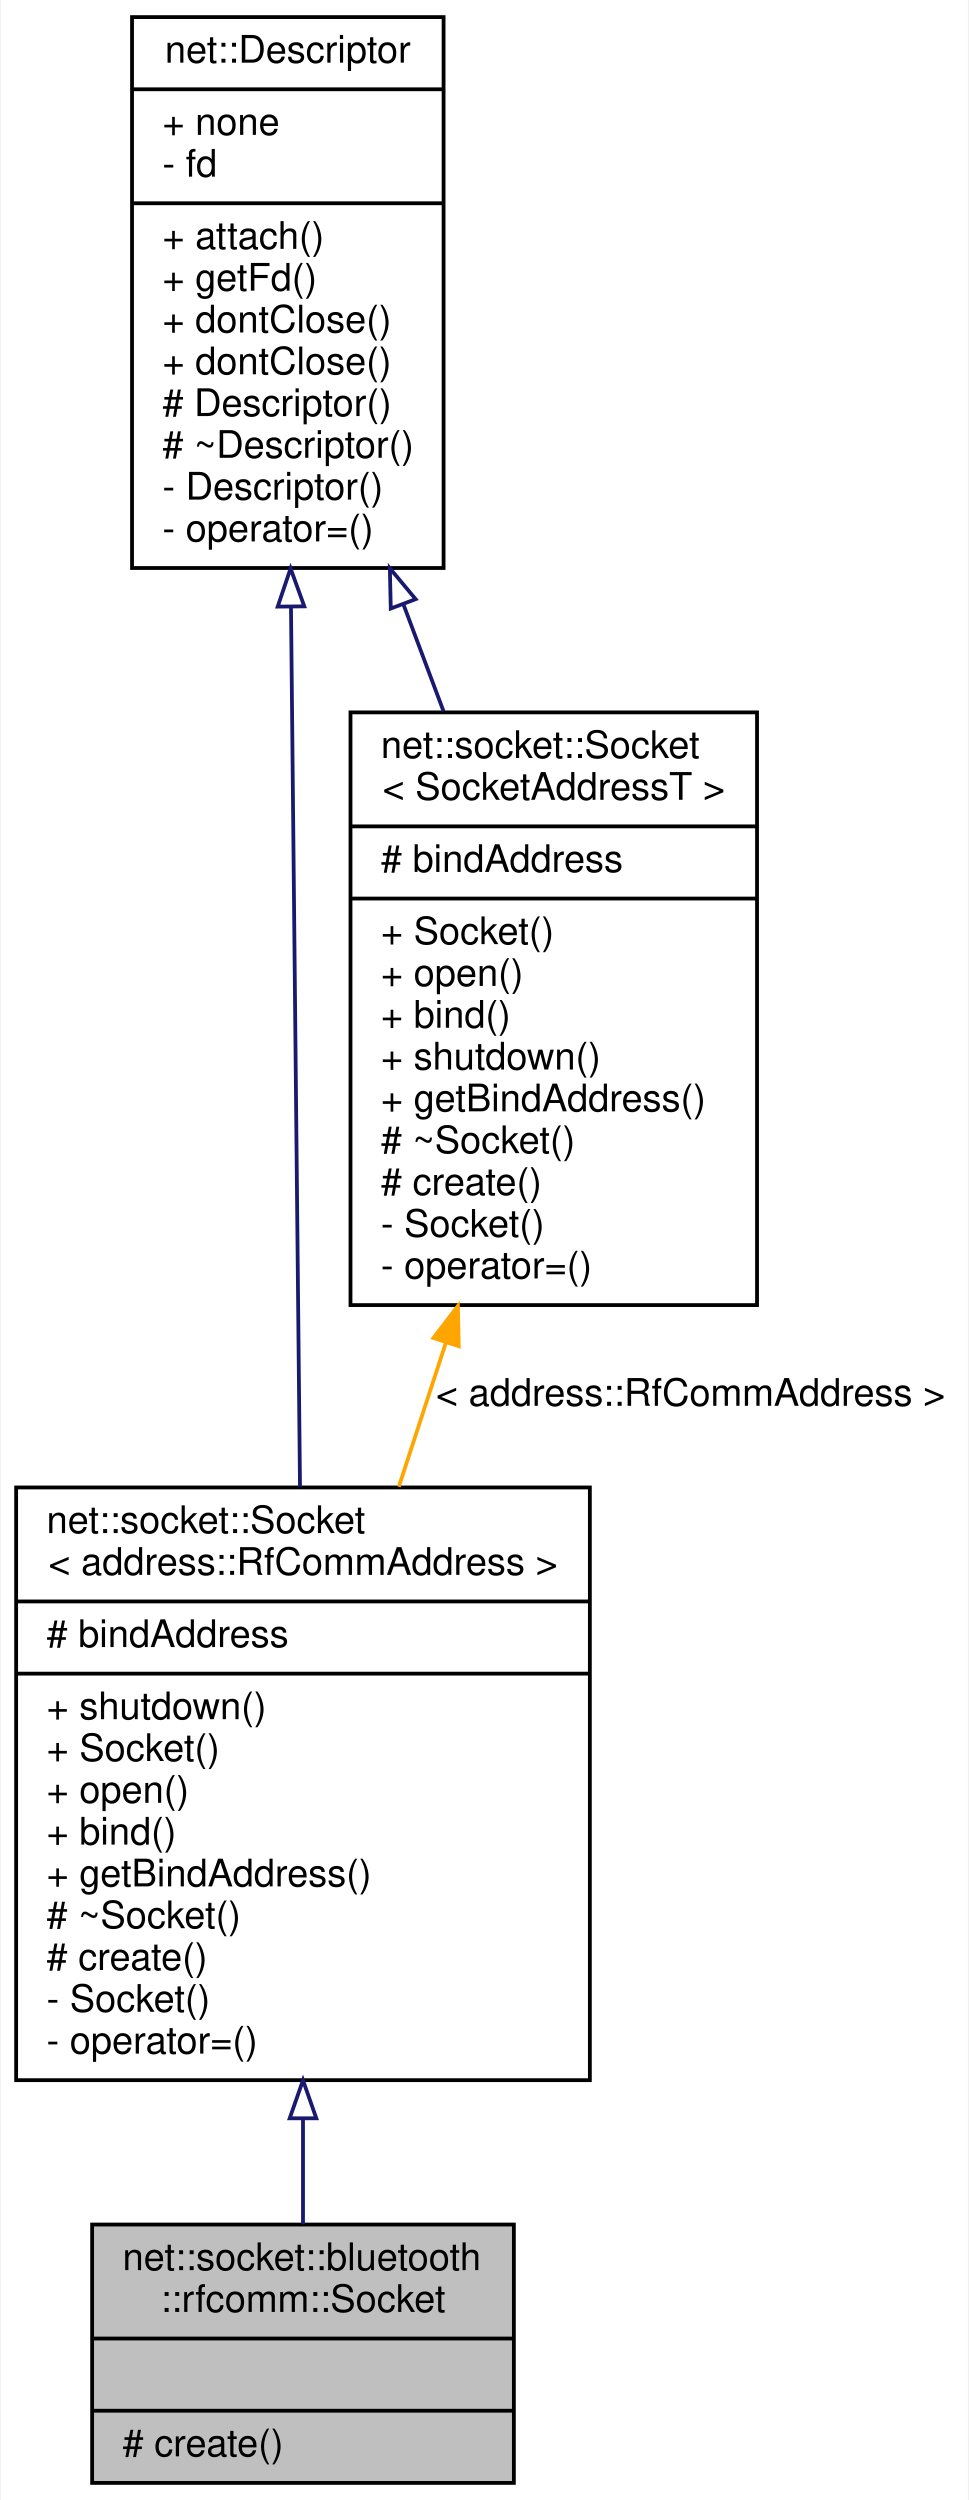
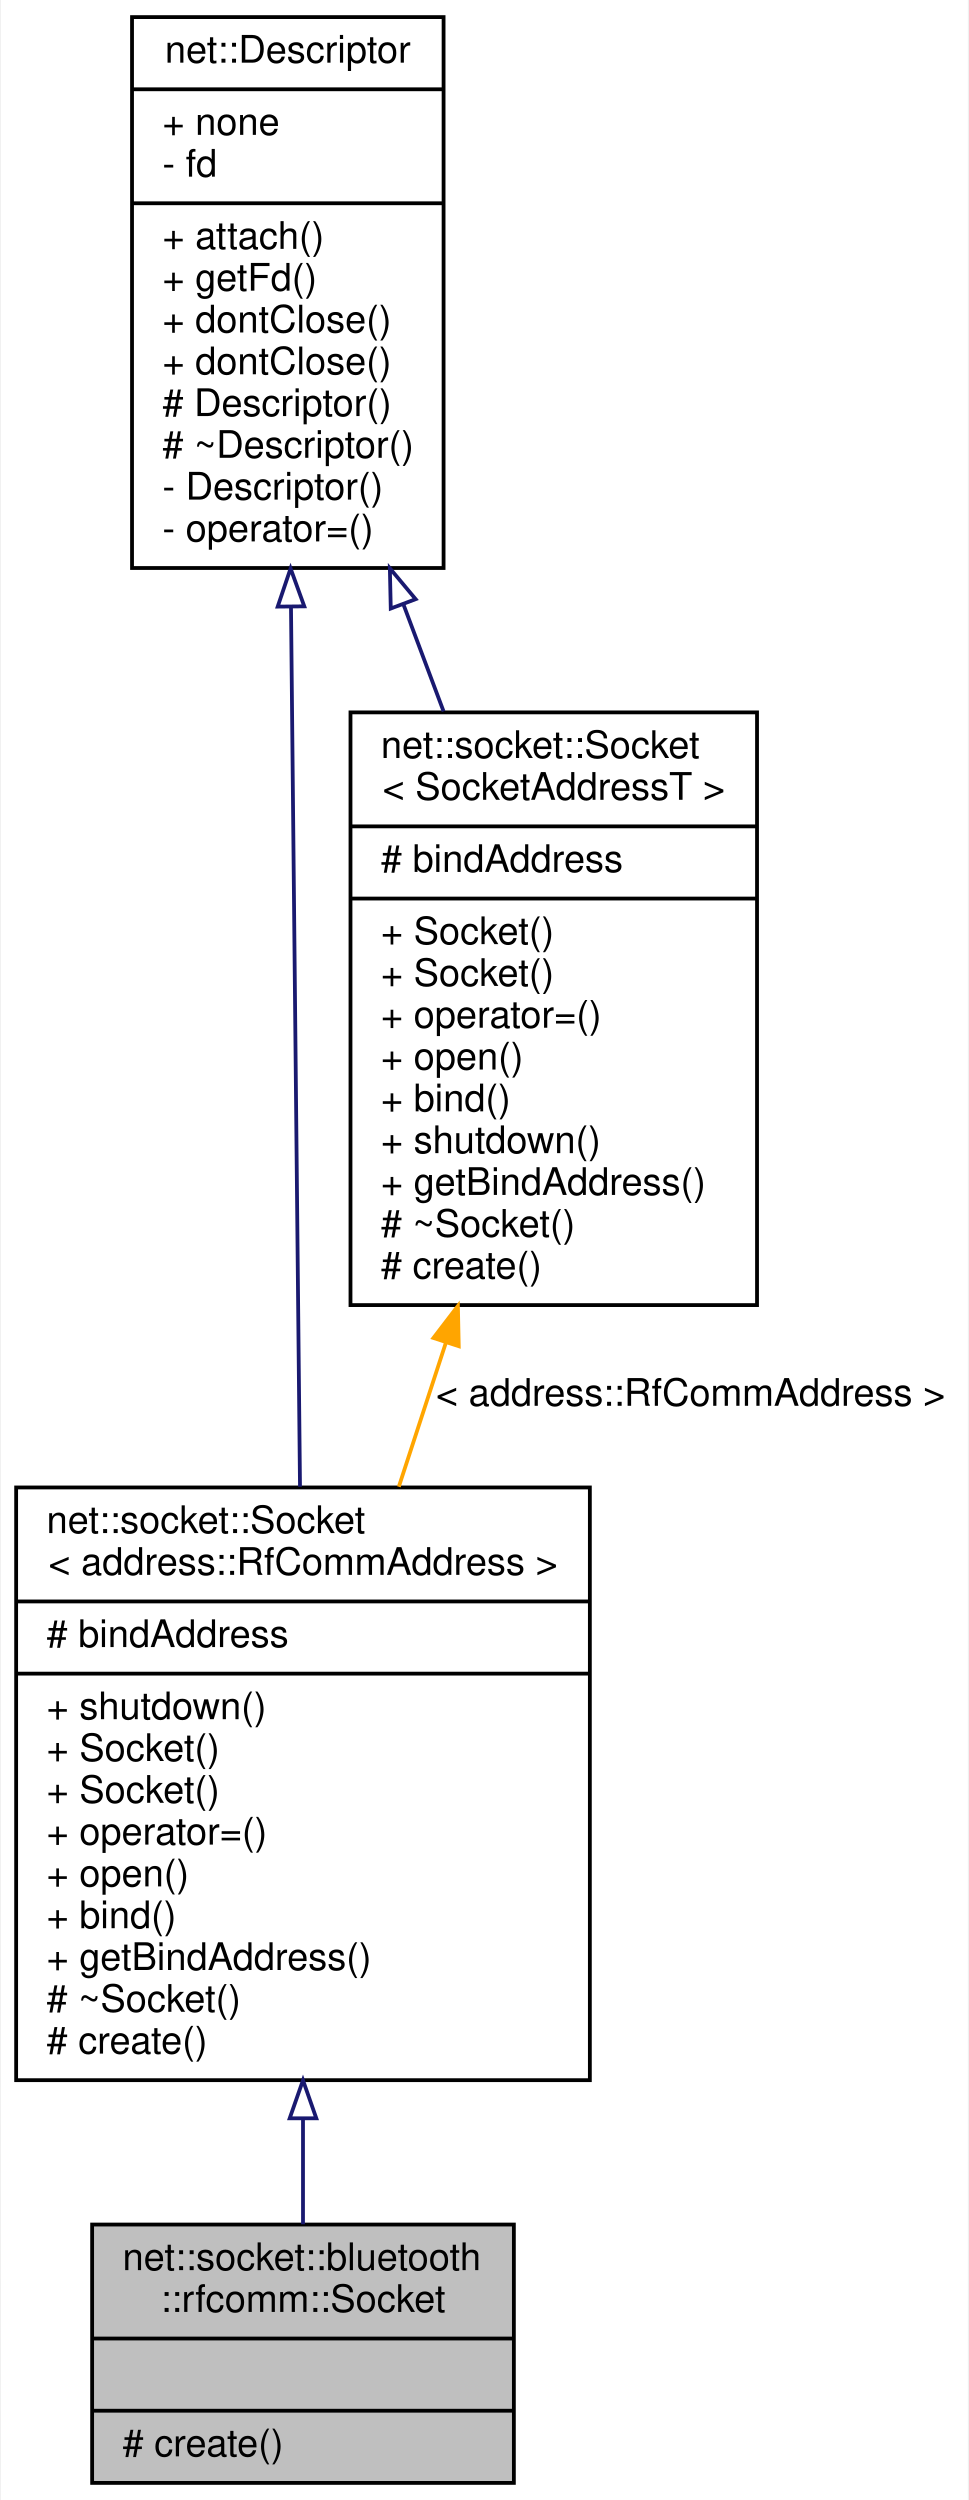
<svg xmlns="http://www.w3.org/2000/svg" xmlns:xlink="http://www.w3.org/1999/xlink" width="255pt" height="658pt" viewBox="0.00 0.00 254.50 658.00">
  <g id="graph0" class="graph" transform="scale(1 1) rotate(0) translate(4 654)">
    <polygon fill="white" stroke="transparent" points="-4,4 -4,-654 250.5,-654 250.5,4 -4,4" />
    <g id="node1" class="node">
      <g id="a_node1">
        <a xlink:title=" ">
          <polygon fill="#bfbfbf" stroke="black" points="20,-0.5 20,-68.5 131,-68.5 131,-0.5 20,-0.5" />
          <text text-anchor="start" x="28" y="-56.5" font-family="Helvetica,sans-Serif" font-size="10.00">net::socket::bluetooth</text>
          <text text-anchor="middle" x="75.5" y="-45.5" font-family="Helvetica,sans-Serif" font-size="10.00">::rfcomm::Socket</text>
          <polyline fill="none" stroke="black" points="20,-38.5 131,-38.5 " />
          <text text-anchor="middle" x="75.5" y="-26.5" font-family="Helvetica,sans-Serif" font-size="10.00"> </text>
          <polyline fill="none" stroke="black" points="20,-19.5 131,-19.5 " />
          <text text-anchor="start" x="28" y="-7.5" font-family="Helvetica,sans-Serif" font-size="10.00"># create()</text>
        </a>
      </g>
    </g>
    <g id="node2" class="node">
      <g id="a_node2">
        <a xlink:href="classnet_1_1socket_1_1_socket.html" target="_top" xlink:title=" ">
          <polygon fill="white" stroke="black" points="0,-106.5 0,-262.5 151,-262.5 151,-106.5 0,-106.5" />
          <text text-anchor="start" x="8" y="-250.5" font-family="Helvetica,sans-Serif" font-size="10.00">net::socket::Socket</text>
          <text text-anchor="middle" x="75.5" y="-239.5" font-family="Helvetica,sans-Serif" font-size="10.00">&lt; address::RfCommAddress &gt;</text>
          <polyline fill="none" stroke="black" points="0,-232.5 151,-232.5 " />
          <text text-anchor="start" x="8" y="-220.5" font-family="Helvetica,sans-Serif" font-size="10.00"># bindAddress</text>
          <polyline fill="none" stroke="black" points="0,-213.5 151,-213.5 " />
          <text text-anchor="start" x="8" y="-201.5" font-family="Helvetica,sans-Serif" font-size="10.00">+ shutdown()</text>
          <text text-anchor="start" x="8" y="-190.5" font-family="Helvetica,sans-Serif" font-size="10.00">+ Socket()</text>
-           <text text-anchor="start" x="8" y="-179.5" font-family="Helvetica,sans-Serif" font-size="10.00">+ open()</text>
-           <text text-anchor="start" x="8" y="-168.5" font-family="Helvetica,sans-Serif" font-size="10.00">+ bind()</text>
-           <text text-anchor="start" x="8" y="-157.5" font-family="Helvetica,sans-Serif" font-size="10.00">+ getBindAddress()</text>
-           <text text-anchor="start" x="8" y="-146.5" font-family="Helvetica,sans-Serif" font-size="10.00"># ~Socket()</text>
-           <text text-anchor="start" x="8" y="-135.5" font-family="Helvetica,sans-Serif" font-size="10.00"># create()</text>
-           <text text-anchor="start" x="8" y="-124.5" font-family="Helvetica,sans-Serif" font-size="10.00">- Socket()</text>
-           <text text-anchor="start" x="8" y="-113.5" font-family="Helvetica,sans-Serif" font-size="10.00">- operator=()</text>
+           <text text-anchor="start" x="8" y="-179.5" font-family="Helvetica,sans-Serif" font-size="10.00">+ Socket()</text>
+           <text text-anchor="start" x="8" y="-168.5" font-family="Helvetica,sans-Serif" font-size="10.00">+ operator=()</text>
+           <text text-anchor="start" x="8" y="-157.5" font-family="Helvetica,sans-Serif" font-size="10.00">+ open()</text>
+           <text text-anchor="start" x="8" y="-146.5" font-family="Helvetica,sans-Serif" font-size="10.00">+ bind()</text>
+           <text text-anchor="start" x="8" y="-135.5" font-family="Helvetica,sans-Serif" font-size="10.00">+ getBindAddress()</text>
+           <text text-anchor="start" x="8" y="-124.5" font-family="Helvetica,sans-Serif" font-size="10.00"># ~Socket()</text>
+           <text text-anchor="start" x="8" y="-113.5" font-family="Helvetica,sans-Serif" font-size="10.00"># create()</text>
        </a>
      </g>
    </g>
    <g id="edge1" class="edge">
      <path fill="none" stroke="midnightblue" d="M75.5,-96.2C75.5,-86.43 75.5,-76.98 75.5,-68.57" />
      <polygon fill="none" stroke="midnightblue" points="72,-96.47 75.5,-106.47 79,-96.47 72,-96.47" />
    </g>
    <g id="node3" class="node">
      <g id="a_node3">
        <a xlink:href="classnet_1_1_descriptor.html" target="_top" xlink:title=" ">
          <polygon fill="white" stroke="black" points="30.5,-504.5 30.5,-649.5 112.5,-649.5 112.5,-504.5 30.5,-504.5" />
          <text text-anchor="middle" x="71.5" y="-637.5" font-family="Helvetica,sans-Serif" font-size="10.00">net::Descriptor</text>
          <polyline fill="none" stroke="black" points="30.5,-630.5 112.5,-630.5 " />
          <text text-anchor="start" x="38.5" y="-618.5" font-family="Helvetica,sans-Serif" font-size="10.00">+ none</text>
          <text text-anchor="start" x="38.5" y="-607.5" font-family="Helvetica,sans-Serif" font-size="10.00">- fd</text>
          <polyline fill="none" stroke="black" points="30.5,-600.5 112.5,-600.5 " />
          <text text-anchor="start" x="38.5" y="-588.5" font-family="Helvetica,sans-Serif" font-size="10.00">+ attach()</text>
          <text text-anchor="start" x="38.5" y="-577.5" font-family="Helvetica,sans-Serif" font-size="10.00">+ getFd()</text>
          <text text-anchor="start" x="38.5" y="-566.5" font-family="Helvetica,sans-Serif" font-size="10.00">+ dontClose()</text>
          <text text-anchor="start" x="38.5" y="-555.5" font-family="Helvetica,sans-Serif" font-size="10.00">+ dontClose()</text>
          <text text-anchor="start" x="38.5" y="-544.5" font-family="Helvetica,sans-Serif" font-size="10.00"># Descriptor()</text>
          <text text-anchor="start" x="38.5" y="-533.5" font-family="Helvetica,sans-Serif" font-size="10.00"># ~Descriptor()</text>
          <text text-anchor="start" x="38.5" y="-522.5" font-family="Helvetica,sans-Serif" font-size="10.00">- Descriptor()</text>
          <text text-anchor="start" x="38.5" y="-511.5" font-family="Helvetica,sans-Serif" font-size="10.00">- operator=()</text>
        </a>
      </g>
    </g>
    <g id="edge2" class="edge">
      <path fill="none" stroke="midnightblue" d="M72.34,-494.11C73.04,-425.92 74.02,-329.53 74.71,-262.69" />
      <polygon fill="none" stroke="midnightblue" points="68.84,-494.34 72.23,-504.38 75.84,-494.41 68.84,-494.34" />
    </g>
    <g id="node4" class="node">
      <g id="a_node4">
        <a xlink:href="classnet_1_1socket_1_1_socket.html" target="_top" xlink:title=" ">
          <polygon fill="white" stroke="black" points="88,-310.5 88,-466.5 195,-466.5 195,-310.5 88,-310.5" />
          <text text-anchor="start" x="96" y="-454.5" font-family="Helvetica,sans-Serif" font-size="10.00">net::socket::Socket</text>
          <text text-anchor="middle" x="141.5" y="-443.5" font-family="Helvetica,sans-Serif" font-size="10.00">&lt; SocketAddressT &gt;</text>
          <polyline fill="none" stroke="black" points="88,-436.5 195,-436.5 " />
          <text text-anchor="start" x="96" y="-424.5" font-family="Helvetica,sans-Serif" font-size="10.00"># bindAddress</text>
          <polyline fill="none" stroke="black" points="88,-417.5 195,-417.5 " />
          <text text-anchor="start" x="96" y="-405.5" font-family="Helvetica,sans-Serif" font-size="10.00">+ Socket()</text>
-           <text text-anchor="start" x="96" y="-394.5" font-family="Helvetica,sans-Serif" font-size="10.00">+ open()</text>
-           <text text-anchor="start" x="96" y="-383.5" font-family="Helvetica,sans-Serif" font-size="10.00">+ bind()</text>
-           <text text-anchor="start" x="96" y="-372.5" font-family="Helvetica,sans-Serif" font-size="10.00">+ shutdown()</text>
-           <text text-anchor="start" x="96" y="-361.5" font-family="Helvetica,sans-Serif" font-size="10.00">+ getBindAddress()</text>
-           <text text-anchor="start" x="96" y="-350.5" font-family="Helvetica,sans-Serif" font-size="10.00"># ~Socket()</text>
-           <text text-anchor="start" x="96" y="-339.5" font-family="Helvetica,sans-Serif" font-size="10.00"># create()</text>
-           <text text-anchor="start" x="96" y="-328.5" font-family="Helvetica,sans-Serif" font-size="10.00">- Socket()</text>
-           <text text-anchor="start" x="96" y="-317.5" font-family="Helvetica,sans-Serif" font-size="10.00">- operator=()</text>
+           <text text-anchor="start" x="96" y="-394.5" font-family="Helvetica,sans-Serif" font-size="10.00">+ Socket()</text>
+           <text text-anchor="start" x="96" y="-383.5" font-family="Helvetica,sans-Serif" font-size="10.00">+ operator=()</text>
+           <text text-anchor="start" x="96" y="-372.5" font-family="Helvetica,sans-Serif" font-size="10.00">+ open()</text>
+           <text text-anchor="start" x="96" y="-361.5" font-family="Helvetica,sans-Serif" font-size="10.00">+ bind()</text>
+           <text text-anchor="start" x="96" y="-350.5" font-family="Helvetica,sans-Serif" font-size="10.00">+ shutdown()</text>
+           <text text-anchor="start" x="96" y="-339.5" font-family="Helvetica,sans-Serif" font-size="10.00">+ getBindAddress()</text>
+           <text text-anchor="start" x="96" y="-328.5" font-family="Helvetica,sans-Serif" font-size="10.00"># ~Socket()</text>
+           <text text-anchor="start" x="96" y="-317.5" font-family="Helvetica,sans-Serif" font-size="10.00"># create()</text>
        </a>
      </g>
    </g>
    <g id="edge4" class="edge">
      <path fill="none" stroke="midnightblue" d="M101.98,-494.8C105.47,-485.5 109.02,-476.02 112.5,-466.77" />
      <polygon fill="none" stroke="midnightblue" points="98.6,-493.84 98.36,-504.43 105.15,-496.3 98.6,-493.84" />
    </g>
    <g id="edge3" class="edge">
      <path fill="none" stroke="orange" d="M113.13,-300.68C109.01,-288.05 104.78,-275.11 100.72,-262.69" />
      <polygon fill="orange" stroke="orange" points="109.83,-301.85 116.27,-310.27 116.49,-299.68 109.83,-301.85" />
      <text text-anchor="middle" x="177.5" y="-284" font-family="Helvetica,sans-Serif" font-size="10.00"> &lt; address::RfCommAddress &gt;</text>
    </g>
  </g>
</svg>
